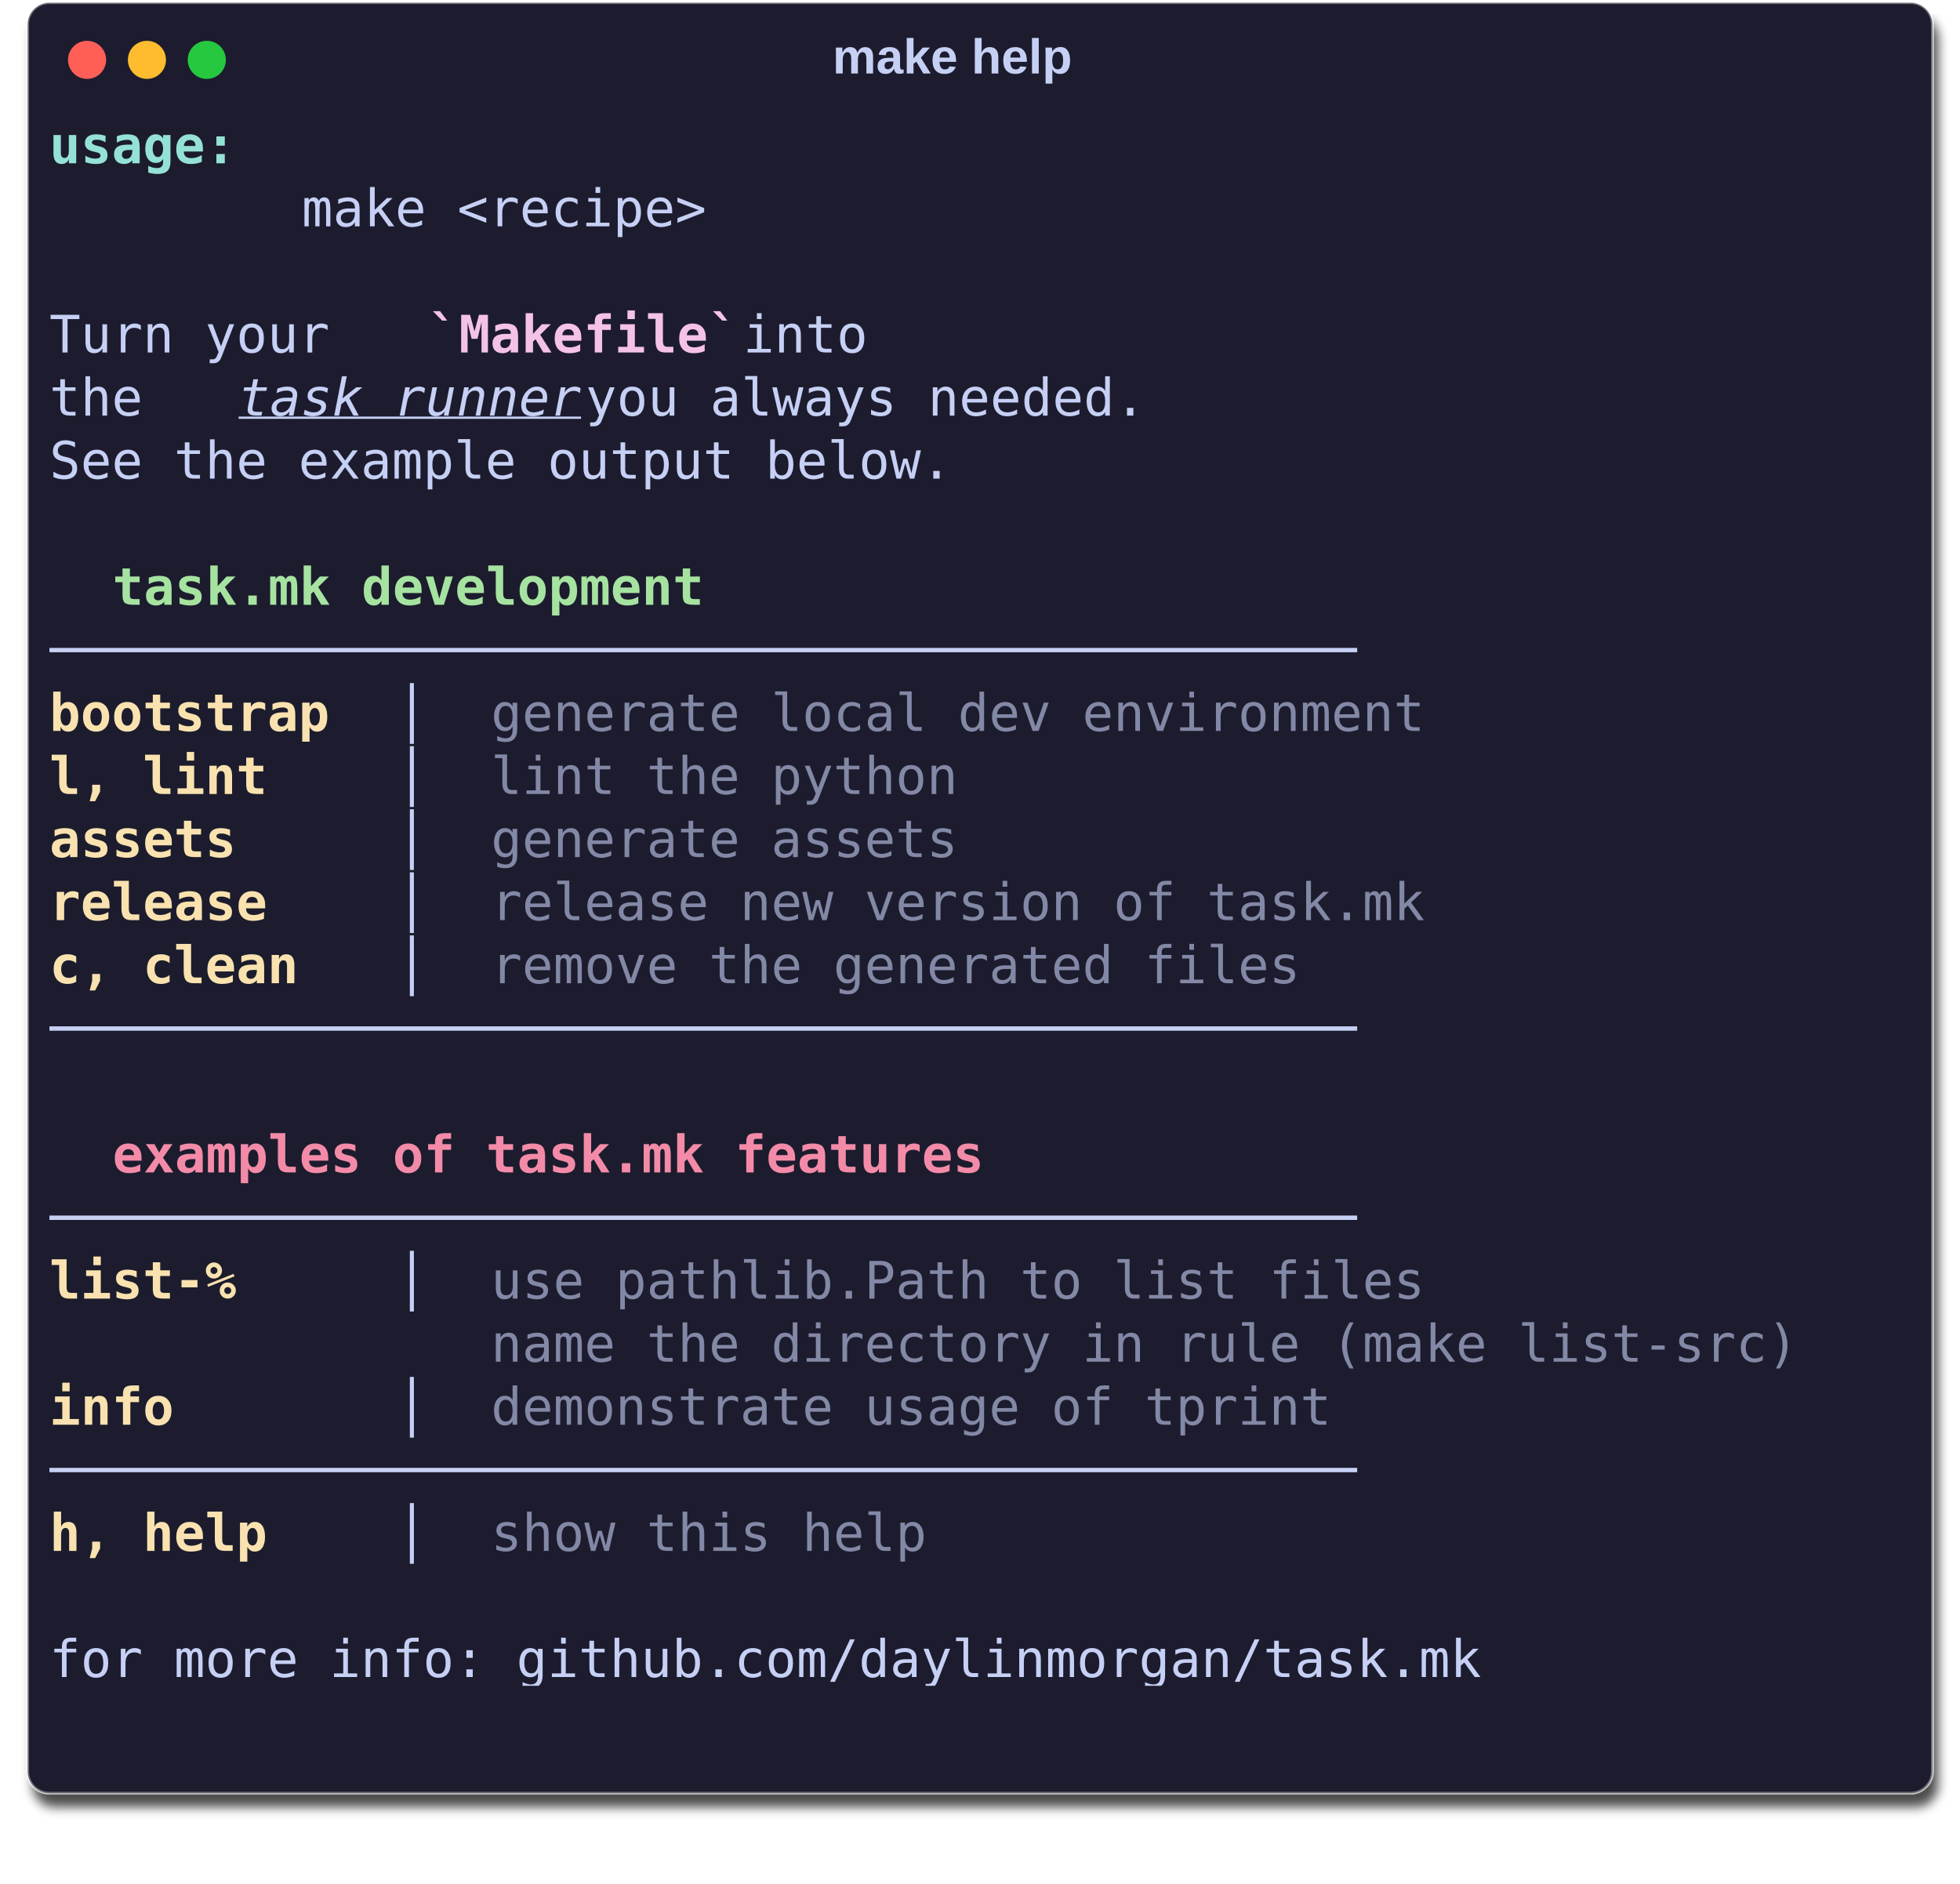
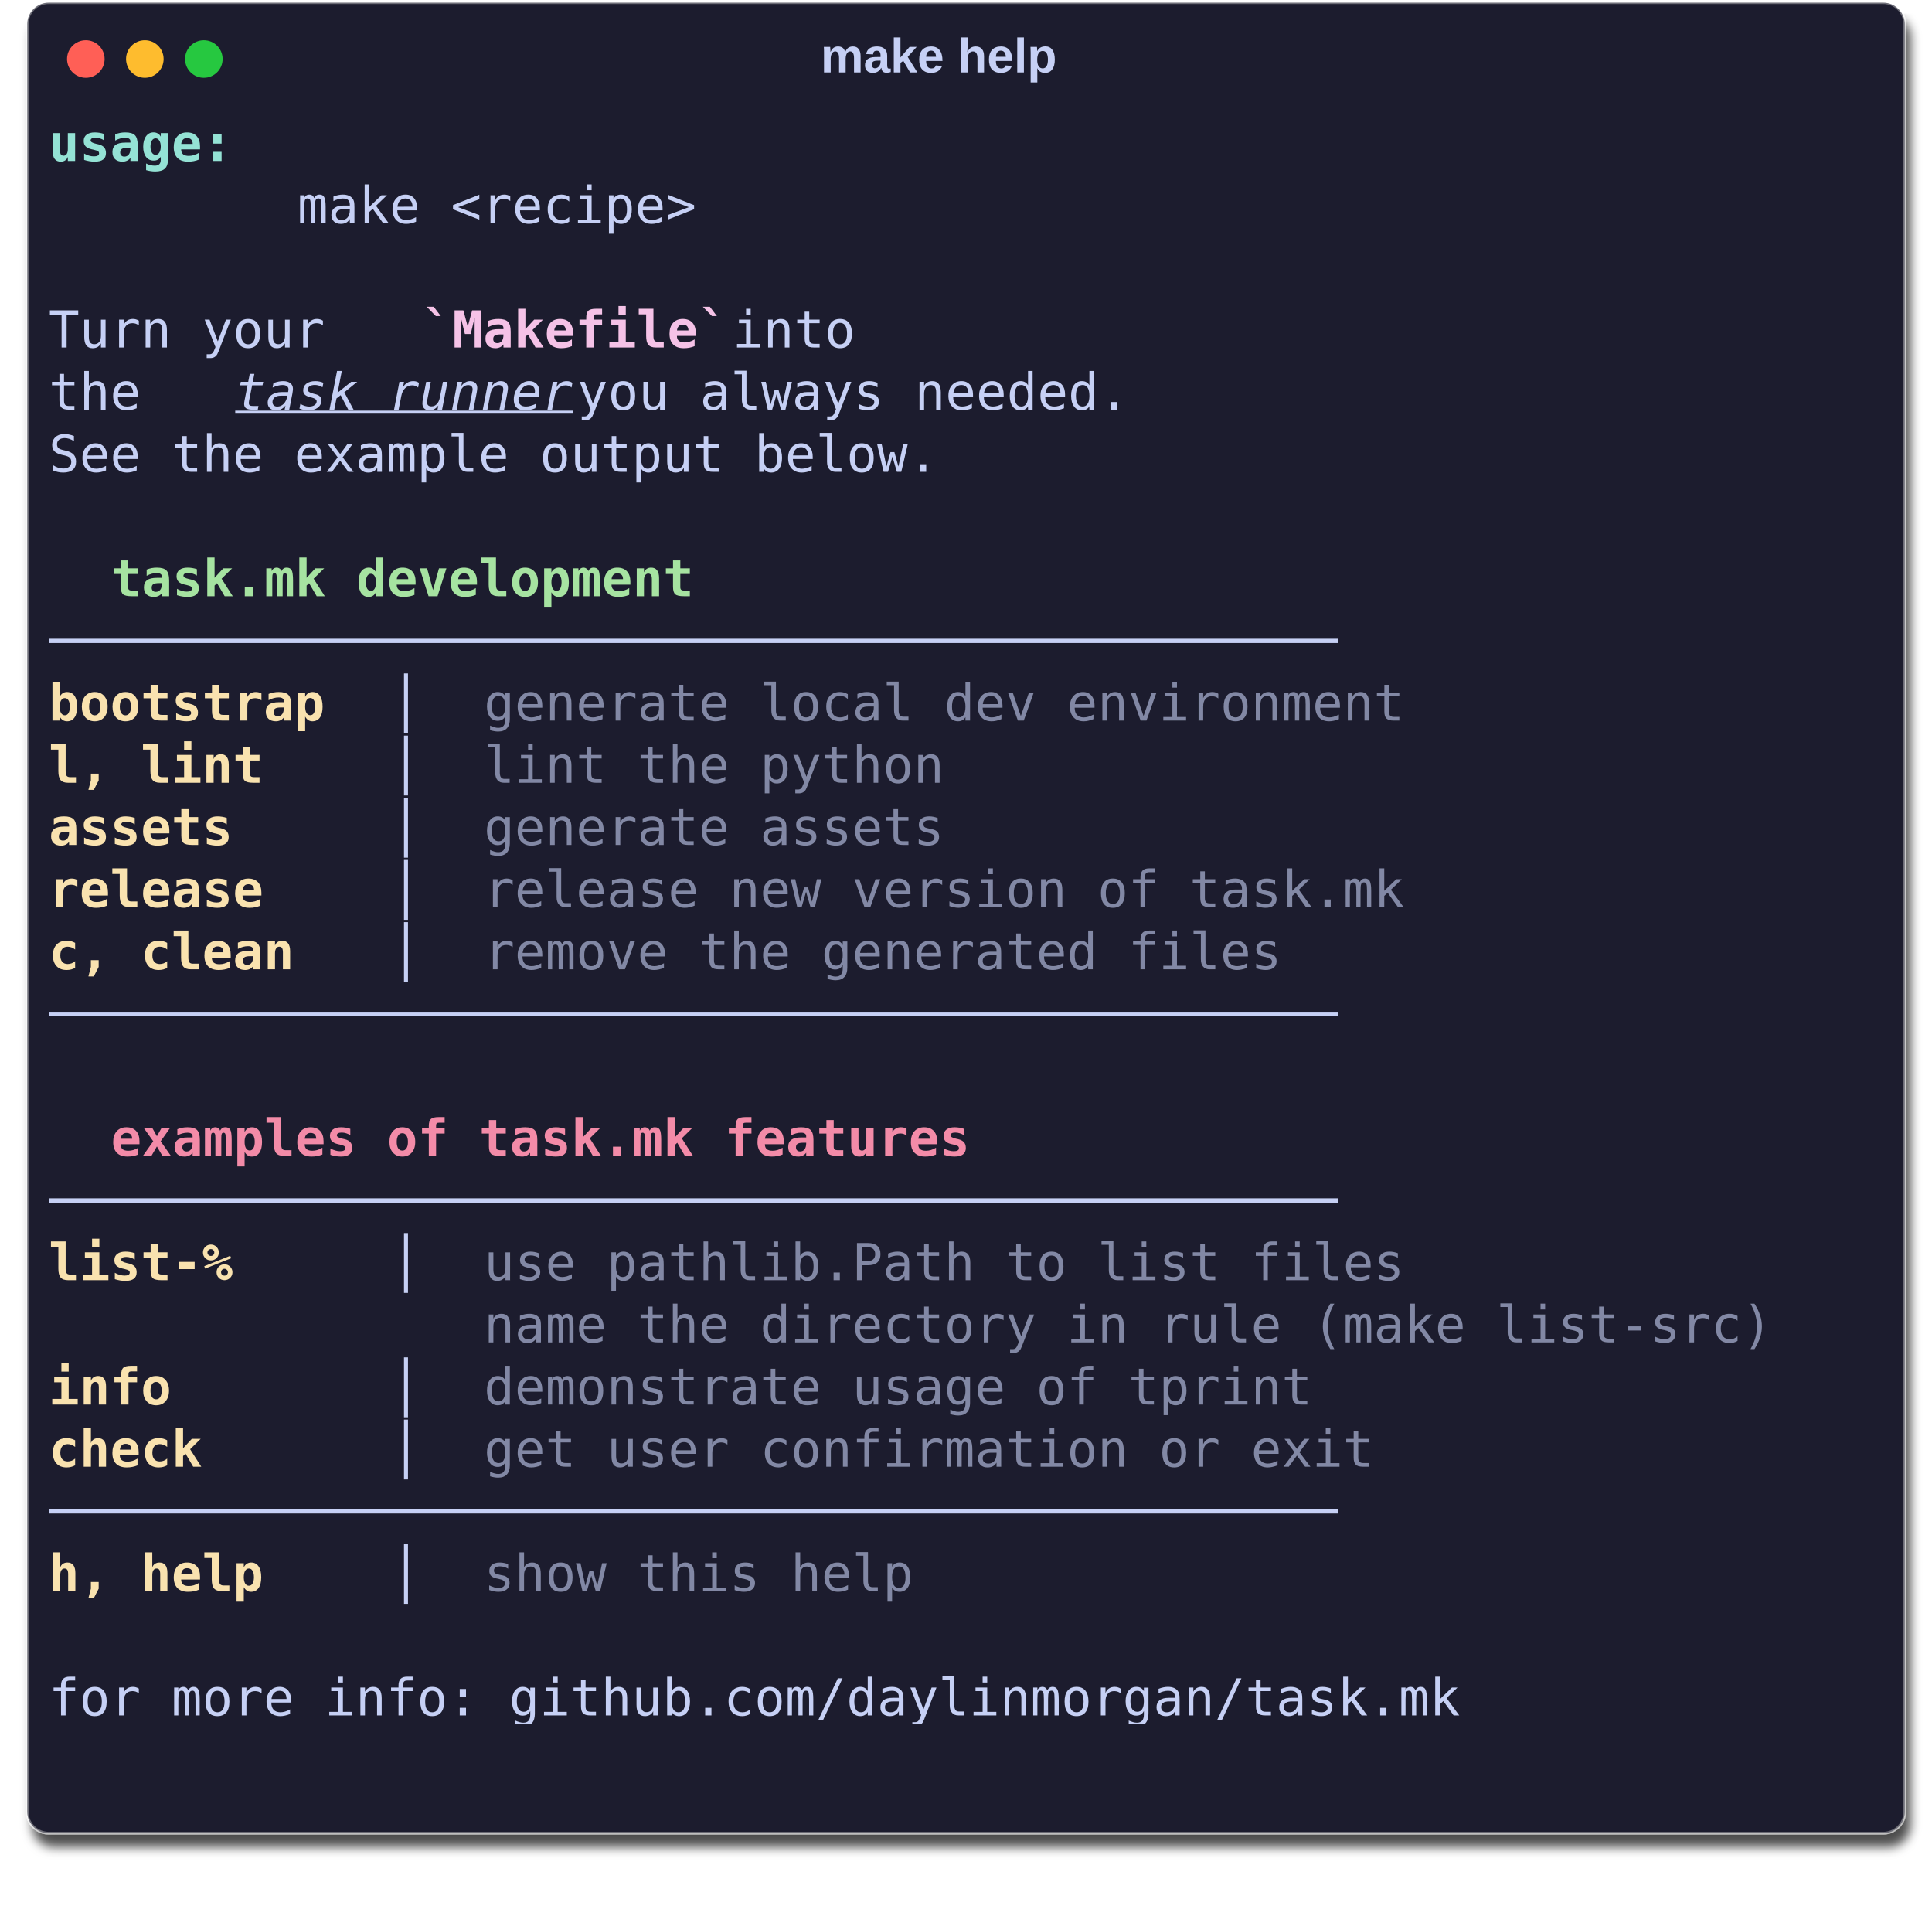
- <svg xmlns="http://www.w3.org/2000/svg" class="rich-terminal shadow" viewBox="0 0 720.333 692.333">
+ <svg xmlns="http://www.w3.org/2000/svg" class="rich-terminal shadow" viewBox="0 0 720.333 716.733">
  <style>
    @font-face {
        font-family: "Fira Code";
        src: local("FiraCode-Regular"),
            url("https://cdn.jsdelivr.net/gh/ryanoasis/nerd-fonts@2.1.0/patched-fonts/FiraCode/Regular/complete/Fira%20Code%20Regular%20Nerd%20Font%20Complete.ttf") format("truetype");
        font-style: normal;
        font-weight: 400;
    }
    @font-face {
        font-family: "Fira Code";
        src: local("FiraCode-Bold"),
            url("https://cdn.jsdelivr.net/gh/ryanoasis/nerd-fonts@2.1.0/patched-fonts/FiraCode/Bold/complete/Fira%20Code%20Bold%20Nerd%20Font%20Complete.ttf") format("truetype");
        font-style: bold;
        font-weight: 700;
    }

-     .terminal-1030366103-matrix {
+     .terminal-1053897658-matrix {
        font-family: Fira Code, monospace;
        font-size: 20px;
        line-height: 24.4px;
        font-variant-east-asian: full-width;
    }

-     .terminal-1030366103-title {
+     .terminal-1053897658-title {
        font-size: 18px;
        font-weight: bold;
        font-family: arial;
    }

    .shadow {
        -webkit-filter: drop-shadow( 2px 5px 2px rgba(0, 0, 0, .7));
        filter: drop-shadow( 2px 5px 2px rgba(0, 0, 0, .7));
    }
-     .terminal-1030366103-r1 { fill: #94e2d5;font-weight: bold }
- .terminal-1030366103-r2 { fill: #c6d0f5 }
- .terminal-1030366103-r3 { fill: #f5c2e7;font-weight: bold }
- .terminal-1030366103-r4 { fill: #c6d0f5;font-style: italic;;text-decoration: underline; }
- .terminal-1030366103-r5 { fill: #a6e3a1;font-weight: bold }
- .terminal-1030366103-r6 { fill: #f9e2af;font-weight: bold }
- .terminal-1030366103-r7 { fill: #8288a5 }
- .terminal-1030366103-r8 { fill: #f38ba8;font-weight: bold }
+     .terminal-1053897658-r1 { fill: #94e2d5;font-weight: bold }
+ .terminal-1053897658-r2 { fill: #c6d0f5 }
+ .terminal-1053897658-r3 { fill: #f5c2e7;font-weight: bold }
+ .terminal-1053897658-r4 { fill: #c6d0f5;font-style: italic;;text-decoration: underline; }
+ .terminal-1053897658-r5 { fill: #a6e3a1;font-weight: bold }
+ .terminal-1053897658-r6 { fill: #f9e2af;font-weight: bold }
+ .terminal-1053897658-r7 { fill: #8288a5 }
+ .terminal-1053897658-r8 { fill: #f38ba8;font-weight: bold }
    </style>
  <defs>
-     <clipPath id="terminal-1030366103-clip-terminal">
-       <rect x="0" y="0" width="682.2" height="609.0" />
-     </clipPath>
-     <clipPath id="terminal-1030366103-line-0">
+     <clipPath id="terminal-1053897658-clip-terminal">
+       <rect x="0" y="0" width="682.2" height="633.4" />
+     </clipPath>
+     <clipPath id="terminal-1053897658-line-0">
      <rect x="0" y="1.5" width="683.2" height="24.65" />
    </clipPath>
-     <clipPath id="terminal-1030366103-line-1">
+     <clipPath id="terminal-1053897658-line-1">
      <rect x="0" y="25.9" width="683.2" height="24.65" />
    </clipPath>
-     <clipPath id="terminal-1030366103-line-2">
+     <clipPath id="terminal-1053897658-line-2">
      <rect x="0" y="50.3" width="683.2" height="24.65" />
    </clipPath>
-     <clipPath id="terminal-1030366103-line-3">
+     <clipPath id="terminal-1053897658-line-3">
      <rect x="0" y="74.7" width="683.2" height="24.65" />
    </clipPath>
-     <clipPath id="terminal-1030366103-line-4">
+     <clipPath id="terminal-1053897658-line-4">
      <rect x="0" y="99.1" width="683.2" height="24.65" />
    </clipPath>
-     <clipPath id="terminal-1030366103-line-5">
+     <clipPath id="terminal-1053897658-line-5">
      <rect x="0" y="123.5" width="683.2" height="24.65" />
    </clipPath>
-     <clipPath id="terminal-1030366103-line-6">
+     <clipPath id="terminal-1053897658-line-6">
      <rect x="0" y="147.9" width="683.2" height="24.65" />
    </clipPath>
-     <clipPath id="terminal-1030366103-line-7">
+     <clipPath id="terminal-1053897658-line-7">
      <rect x="0" y="172.3" width="683.2" height="24.65" />
    </clipPath>
-     <clipPath id="terminal-1030366103-line-8">
+     <clipPath id="terminal-1053897658-line-8">
      <rect x="0" y="196.7" width="683.2" height="24.65" />
    </clipPath>
-     <clipPath id="terminal-1030366103-line-9">
+     <clipPath id="terminal-1053897658-line-9">
      <rect x="0" y="221.1" width="683.2" height="24.65" />
    </clipPath>
-     <clipPath id="terminal-1030366103-line-10">
+     <clipPath id="terminal-1053897658-line-10">
      <rect x="0" y="245.5" width="683.2" height="24.65" />
    </clipPath>
-     <clipPath id="terminal-1030366103-line-11">
+     <clipPath id="terminal-1053897658-line-11">
      <rect x="0" y="269.9" width="683.2" height="24.65" />
    </clipPath>
-     <clipPath id="terminal-1030366103-line-12">
+     <clipPath id="terminal-1053897658-line-12">
      <rect x="0" y="294.3" width="683.2" height="24.65" />
    </clipPath>
-     <clipPath id="terminal-1030366103-line-13">
+     <clipPath id="terminal-1053897658-line-13">
      <rect x="0" y="318.7" width="683.2" height="24.65" />
    </clipPath>
-     <clipPath id="terminal-1030366103-line-14">
+     <clipPath id="terminal-1053897658-line-14">
      <rect x="0" y="343.1" width="683.2" height="24.65" />
    </clipPath>
-     <clipPath id="terminal-1030366103-line-15">
+     <clipPath id="terminal-1053897658-line-15">
      <rect x="0" y="367.5" width="683.2" height="24.65" />
    </clipPath>
-     <clipPath id="terminal-1030366103-line-16">
+     <clipPath id="terminal-1053897658-line-16">
      <rect x="0" y="391.9" width="683.2" height="24.65" />
    </clipPath>
-     <clipPath id="terminal-1030366103-line-17">
+     <clipPath id="terminal-1053897658-line-17">
      <rect x="0" y="416.3" width="683.2" height="24.65" />
    </clipPath>
-     <clipPath id="terminal-1030366103-line-18">
+     <clipPath id="terminal-1053897658-line-18">
      <rect x="0" y="440.7" width="683.2" height="24.65" />
    </clipPath>
-     <clipPath id="terminal-1030366103-line-19">
+     <clipPath id="terminal-1053897658-line-19">
      <rect x="0" y="465.1" width="683.2" height="24.65" />
    </clipPath>
-     <clipPath id="terminal-1030366103-line-20">
+     <clipPath id="terminal-1053897658-line-20">
      <rect x="0" y="489.5" width="683.2" height="24.65" />
    </clipPath>
-     <clipPath id="terminal-1030366103-line-21">
+     <clipPath id="terminal-1053897658-line-21">
      <rect x="0" y="513.9" width="683.2" height="24.65" />
    </clipPath>
-     <clipPath id="terminal-1030366103-line-22">
+     <clipPath id="terminal-1053897658-line-22">
      <rect x="0" y="538.3" width="683.2" height="24.65" />
    </clipPath>
-     <clipPath id="terminal-1030366103-line-23">
+     <clipPath id="terminal-1053897658-line-23">
      <rect x="0" y="562.7" width="683.2" height="24.65" />
    </clipPath>
+     <clipPath id="terminal-1053897658-line-24">
+       <rect x="0" y="587.1" width="683.2" height="24.65" />
+     </clipPath>
  </defs>
-   <rect fill="#1e1e2e" stroke="rgba(255,255,255,0.35)" stroke-width="1" x="10.167" y="1" width="700" height="658" rx="8" />
-   <text class="terminal-1030366103-title" fill="#c6d0f5" text-anchor="middle" x="350" y="27">make help</text>
+   <rect fill="#1e1e2e" stroke="rgba(255,255,255,0.35)" stroke-width="1" x="10.167" y="1" width="700" height="682.4" rx="8" />
+   <text class="terminal-1053897658-title" fill="#c6d0f5" text-anchor="middle" x="350" y="27">make help</text>
  <g transform="translate(32,22)">
    <circle cx="0" cy="0" r="7" fill="#ff5f57" />
    <circle cx="22" cy="0" r="7" fill="#febc2e" />
    <circle cx="44" cy="0" r="7" fill="#28c840" />
  </g>
-   <g transform="translate(18.16667, 41) scale(.95)" clip-path="url(#terminal-1030366103-clip-terminal)">
-     <g class="terminal-1030366103-matrix">
-       <text class="terminal-1030366103-r1" x="0" y="20" textLength="73.2" clip-path="url(#terminal-1030366103-line-0)">usage:</text>
-       <text class="terminal-1030366103-r2" x="683.2" y="20" textLength="12.2" clip-path="url(#terminal-1030366103-line-0)">
- </text>
-       <text class="terminal-1030366103-r2" x="97.6" y="44.4" textLength="158.6" clip-path="url(#terminal-1030366103-line-1)">make &lt;recipe&gt;</text>
-       <text class="terminal-1030366103-r2" x="683.2" y="44.4" textLength="12.2" clip-path="url(#terminal-1030366103-line-1)">
- </text>
-       <text class="terminal-1030366103-r2" x="683.2" y="68.8" textLength="12.2" clip-path="url(#terminal-1030366103-line-2)">
- </text>
-       <text class="terminal-1030366103-r2" x="0" y="93.2" textLength="146.4" clip-path="url(#terminal-1030366103-line-3)">  Turn your </text>
-       <text class="terminal-1030366103-r3" x="146.4" y="93.2" textLength="122" clip-path="url(#terminal-1030366103-line-3)">`Makefile`</text>
-       <text class="terminal-1030366103-r2" x="268.4" y="93.2" textLength="61" clip-path="url(#terminal-1030366103-line-3)"> into</text>
-       <text class="terminal-1030366103-r2" x="683.2" y="93.2" textLength="12.2" clip-path="url(#terminal-1030366103-line-3)">
- </text>
-       <text class="terminal-1030366103-r2" x="0" y="117.6" textLength="73.2" clip-path="url(#terminal-1030366103-line-4)">  the </text>
-       <text class="terminal-1030366103-r4" x="73.2" y="117.6" textLength="134.2" clip-path="url(#terminal-1030366103-line-4)">task runner</text>
-       <text class="terminal-1030366103-r2" x="207.4" y="117.6" textLength="231.8" clip-path="url(#terminal-1030366103-line-4)"> you always needed.</text>
-       <text class="terminal-1030366103-r2" x="683.2" y="117.6" textLength="12.2" clip-path="url(#terminal-1030366103-line-4)">
- </text>
-       <text class="terminal-1030366103-r2" x="0" y="142" textLength="378.2" clip-path="url(#terminal-1030366103-line-5)">  See the example output below.</text>
-       <text class="terminal-1030366103-r2" x="683.2" y="142" textLength="12.2" clip-path="url(#terminal-1030366103-line-5)">
- </text>
-       <text class="terminal-1030366103-r2" x="683.2" y="166.4" textLength="12.2" clip-path="url(#terminal-1030366103-line-6)">
- </text>
-       <text class="terminal-1030366103-r5" x="24.4" y="190.8" textLength="475.8" clip-path="url(#terminal-1030366103-line-7)">          task.mk development          </text>
-       <text class="terminal-1030366103-r2" x="683.2" y="190.8" textLength="12.2" clip-path="url(#terminal-1030366103-line-7)">
- </text>
-       <text class="terminal-1030366103-r2" x="0" y="215.2" textLength="536.8" clip-path="url(#terminal-1030366103-line-8)">  ──────────────────────────────────────────</text>
-       <text class="terminal-1030366103-r2" x="683.2" y="215.2" textLength="12.2" clip-path="url(#terminal-1030366103-line-8)">
- </text>
-       <text class="terminal-1030366103-r6" x="0" y="239.6" textLength="134.2" clip-path="url(#terminal-1030366103-line-9)">  bootstrap</text>
-       <text class="terminal-1030366103-r2" x="134.2" y="239.6" textLength="36.6" clip-path="url(#terminal-1030366103-line-9)"> │ </text>
-       <text class="terminal-1030366103-r7" x="170.8" y="239.6" textLength="366" clip-path="url(#terminal-1030366103-line-9)">generate local dev environment</text>
-       <text class="terminal-1030366103-r2" x="683.2" y="239.6" textLength="12.2" clip-path="url(#terminal-1030366103-line-9)">
- </text>
-       <text class="terminal-1030366103-r6" x="0" y="264" textLength="134.2" clip-path="url(#terminal-1030366103-line-10)">    l, lint</text>
-       <text class="terminal-1030366103-r2" x="134.2" y="264" textLength="36.6" clip-path="url(#terminal-1030366103-line-10)"> │ </text>
-       <text class="terminal-1030366103-r7" x="170.8" y="264" textLength="183" clip-path="url(#terminal-1030366103-line-10)">lint the python</text>
-       <text class="terminal-1030366103-r2" x="683.2" y="264" textLength="12.2" clip-path="url(#terminal-1030366103-line-10)">
- </text>
-       <text class="terminal-1030366103-r6" x="0" y="288.4" textLength="134.2" clip-path="url(#terminal-1030366103-line-11)">     assets</text>
-       <text class="terminal-1030366103-r2" x="134.2" y="288.4" textLength="36.6" clip-path="url(#terminal-1030366103-line-11)"> │ </text>
-       <text class="terminal-1030366103-r7" x="170.8" y="288.4" textLength="183" clip-path="url(#terminal-1030366103-line-11)">generate assets</text>
-       <text class="terminal-1030366103-r2" x="683.2" y="288.4" textLength="12.2" clip-path="url(#terminal-1030366103-line-11)">
- </text>
-       <text class="terminal-1030366103-r6" x="0" y="312.8" textLength="134.2" clip-path="url(#terminal-1030366103-line-12)">    release</text>
-       <text class="terminal-1030366103-r2" x="134.2" y="312.8" textLength="36.6" clip-path="url(#terminal-1030366103-line-12)"> │ </text>
-       <text class="terminal-1030366103-r7" x="170.8" y="312.8" textLength="366" clip-path="url(#terminal-1030366103-line-12)">release new version of task.mk</text>
-       <text class="terminal-1030366103-r2" x="683.2" y="312.8" textLength="12.2" clip-path="url(#terminal-1030366103-line-12)">
- </text>
-       <text class="terminal-1030366103-r6" x="0" y="337.2" textLength="134.2" clip-path="url(#terminal-1030366103-line-13)">   c, clean</text>
-       <text class="terminal-1030366103-r2" x="134.2" y="337.2" textLength="36.6" clip-path="url(#terminal-1030366103-line-13)"> │ </text>
-       <text class="terminal-1030366103-r7" x="170.8" y="337.2" textLength="317.2" clip-path="url(#terminal-1030366103-line-13)">remove the generated files</text>
-       <text class="terminal-1030366103-r2" x="683.2" y="337.2" textLength="12.2" clip-path="url(#terminal-1030366103-line-13)">
- </text>
-       <text class="terminal-1030366103-r2" x="0" y="361.6" textLength="536.8" clip-path="url(#terminal-1030366103-line-14)">  ──────────────────────────────────────────</text>
-       <text class="terminal-1030366103-r2" x="683.2" y="361.6" textLength="12.2" clip-path="url(#terminal-1030366103-line-14)">
- </text>
-       <text class="terminal-1030366103-r2" x="683.2" y="386" textLength="12.2" clip-path="url(#terminal-1030366103-line-15)">
- </text>
-       <text class="terminal-1030366103-r8" x="24.4" y="410.4" textLength="475.8" clip-path="url(#terminal-1030366103-line-16)">      examples of task.mk features     </text>
-       <text class="terminal-1030366103-r2" x="683.2" y="410.4" textLength="12.2" clip-path="url(#terminal-1030366103-line-16)">
- </text>
-       <text class="terminal-1030366103-r2" x="0" y="434.8" textLength="536.8" clip-path="url(#terminal-1030366103-line-17)">  ──────────────────────────────────────────</text>
-       <text class="terminal-1030366103-r2" x="683.2" y="434.8" textLength="12.2" clip-path="url(#terminal-1030366103-line-17)">
- </text>
-       <text class="terminal-1030366103-r6" x="0" y="459.2" textLength="134.2" clip-path="url(#terminal-1030366103-line-18)">     list-%</text>
-       <text class="terminal-1030366103-r2" x="134.2" y="459.2" textLength="36.6" clip-path="url(#terminal-1030366103-line-18)"> │ </text>
-       <text class="terminal-1030366103-r7" x="170.8" y="459.2" textLength="366" clip-path="url(#terminal-1030366103-line-18)">use pathlib.Path to list files</text>
-       <text class="terminal-1030366103-r2" x="683.2" y="459.2" textLength="12.2" clip-path="url(#terminal-1030366103-line-18)">
- </text>
-       <text class="terminal-1030366103-r7" x="170.8" y="483.6" textLength="512.4" clip-path="url(#terminal-1030366103-line-19)">name the directory in rule (make list-src)</text>
-       <text class="terminal-1030366103-r2" x="683.2" y="483.6" textLength="12.2" clip-path="url(#terminal-1030366103-line-19)">
- </text>
-       <text class="terminal-1030366103-r6" x="0" y="508" textLength="134.2" clip-path="url(#terminal-1030366103-line-20)">       info</text>
-       <text class="terminal-1030366103-r2" x="134.2" y="508" textLength="36.6" clip-path="url(#terminal-1030366103-line-20)"> │ </text>
-       <text class="terminal-1030366103-r7" x="170.8" y="508" textLength="329.4" clip-path="url(#terminal-1030366103-line-20)">demonstrate usage of tprint</text>
-       <text class="terminal-1030366103-r2" x="683.2" y="508" textLength="12.2" clip-path="url(#terminal-1030366103-line-20)">
- </text>
-       <text class="terminal-1030366103-r2" x="0" y="532.4" textLength="536.8" clip-path="url(#terminal-1030366103-line-21)">  ──────────────────────────────────────────</text>
-       <text class="terminal-1030366103-r2" x="683.2" y="532.4" textLength="12.2" clip-path="url(#terminal-1030366103-line-21)">
- </text>
-       <text class="terminal-1030366103-r6" x="0" y="556.8" textLength="134.2" clip-path="url(#terminal-1030366103-line-22)">    h, help</text>
-       <text class="terminal-1030366103-r2" x="134.2" y="556.8" textLength="36.6" clip-path="url(#terminal-1030366103-line-22)"> │ </text>
-       <text class="terminal-1030366103-r7" x="170.8" y="556.8" textLength="170.8" clip-path="url(#terminal-1030366103-line-22)">show this help</text>
-       <text class="terminal-1030366103-r2" x="683.2" y="556.8" textLength="12.2" clip-path="url(#terminal-1030366103-line-22)">
- </text>
-       <text class="terminal-1030366103-r2" x="683.2" y="581.2" textLength="12.2" clip-path="url(#terminal-1030366103-line-23)">
- </text>
-       <text class="terminal-1030366103-r2" x="0" y="605.6" textLength="561.2" clip-path="url(#terminal-1030366103-line-24)">for more info: github.com/daylinmorgan/task.mk</text>
-       <text class="terminal-1030366103-r2" x="683.2" y="605.6" textLength="12.2" clip-path="url(#terminal-1030366103-line-24)">
+   <g transform="translate(18.16667, 41) scale(.95)" clip-path="url(#terminal-1053897658-clip-terminal)">
+     <g class="terminal-1053897658-matrix">
+       <text class="terminal-1053897658-r1" x="0" y="20" textLength="73.2" clip-path="url(#terminal-1053897658-line-0)">usage:</text>
+       <text class="terminal-1053897658-r2" x="683.2" y="20" textLength="12.2" clip-path="url(#terminal-1053897658-line-0)">
+ </text>
+       <text class="terminal-1053897658-r2" x="97.6" y="44.4" textLength="158.6" clip-path="url(#terminal-1053897658-line-1)">make &lt;recipe&gt;</text>
+       <text class="terminal-1053897658-r2" x="683.2" y="44.4" textLength="12.2" clip-path="url(#terminal-1053897658-line-1)">
+ </text>
+       <text class="terminal-1053897658-r2" x="683.2" y="68.8" textLength="12.2" clip-path="url(#terminal-1053897658-line-2)">
+ </text>
+       <text class="terminal-1053897658-r2" x="0" y="93.2" textLength="146.4" clip-path="url(#terminal-1053897658-line-3)">  Turn your </text>
+       <text class="terminal-1053897658-r3" x="146.4" y="93.2" textLength="122" clip-path="url(#terminal-1053897658-line-3)">`Makefile`</text>
+       <text class="terminal-1053897658-r2" x="268.4" y="93.2" textLength="61" clip-path="url(#terminal-1053897658-line-3)"> into</text>
+       <text class="terminal-1053897658-r2" x="683.2" y="93.2" textLength="12.2" clip-path="url(#terminal-1053897658-line-3)">
+ </text>
+       <text class="terminal-1053897658-r2" x="0" y="117.6" textLength="73.2" clip-path="url(#terminal-1053897658-line-4)">  the </text>
+       <text class="terminal-1053897658-r4" x="73.2" y="117.6" textLength="134.2" clip-path="url(#terminal-1053897658-line-4)">task runner</text>
+       <text class="terminal-1053897658-r2" x="207.4" y="117.6" textLength="231.8" clip-path="url(#terminal-1053897658-line-4)"> you always needed.</text>
+       <text class="terminal-1053897658-r2" x="683.2" y="117.6" textLength="12.2" clip-path="url(#terminal-1053897658-line-4)">
+ </text>
+       <text class="terminal-1053897658-r2" x="0" y="142" textLength="378.2" clip-path="url(#terminal-1053897658-line-5)">  See the example output below.</text>
+       <text class="terminal-1053897658-r2" x="683.2" y="142" textLength="12.2" clip-path="url(#terminal-1053897658-line-5)">
+ </text>
+       <text class="terminal-1053897658-r2" x="683.2" y="166.4" textLength="12.2" clip-path="url(#terminal-1053897658-line-6)">
+ </text>
+       <text class="terminal-1053897658-r5" x="24.4" y="190.8" textLength="475.8" clip-path="url(#terminal-1053897658-line-7)">          task.mk development          </text>
+       <text class="terminal-1053897658-r2" x="683.2" y="190.8" textLength="12.2" clip-path="url(#terminal-1053897658-line-7)">
+ </text>
+       <text class="terminal-1053897658-r2" x="0" y="215.2" textLength="536.8" clip-path="url(#terminal-1053897658-line-8)">  ──────────────────────────────────────────</text>
+       <text class="terminal-1053897658-r2" x="683.2" y="215.2" textLength="12.2" clip-path="url(#terminal-1053897658-line-8)">
+ </text>
+       <text class="terminal-1053897658-r6" x="0" y="239.6" textLength="134.2" clip-path="url(#terminal-1053897658-line-9)">  bootstrap</text>
+       <text class="terminal-1053897658-r2" x="134.2" y="239.6" textLength="36.6" clip-path="url(#terminal-1053897658-line-9)"> │ </text>
+       <text class="terminal-1053897658-r7" x="170.8" y="239.6" textLength="366" clip-path="url(#terminal-1053897658-line-9)">generate local dev environment</text>
+       <text class="terminal-1053897658-r2" x="683.2" y="239.6" textLength="12.2" clip-path="url(#terminal-1053897658-line-9)">
+ </text>
+       <text class="terminal-1053897658-r6" x="0" y="264" textLength="134.2" clip-path="url(#terminal-1053897658-line-10)">    l, lint</text>
+       <text class="terminal-1053897658-r2" x="134.2" y="264" textLength="36.6" clip-path="url(#terminal-1053897658-line-10)"> │ </text>
+       <text class="terminal-1053897658-r7" x="170.8" y="264" textLength="183" clip-path="url(#terminal-1053897658-line-10)">lint the python</text>
+       <text class="terminal-1053897658-r2" x="683.2" y="264" textLength="12.2" clip-path="url(#terminal-1053897658-line-10)">
+ </text>
+       <text class="terminal-1053897658-r6" x="0" y="288.4" textLength="134.2" clip-path="url(#terminal-1053897658-line-11)">     assets</text>
+       <text class="terminal-1053897658-r2" x="134.2" y="288.4" textLength="36.6" clip-path="url(#terminal-1053897658-line-11)"> │ </text>
+       <text class="terminal-1053897658-r7" x="170.8" y="288.4" textLength="183" clip-path="url(#terminal-1053897658-line-11)">generate assets</text>
+       <text class="terminal-1053897658-r2" x="683.2" y="288.4" textLength="12.2" clip-path="url(#terminal-1053897658-line-11)">
+ </text>
+       <text class="terminal-1053897658-r6" x="0" y="312.8" textLength="134.2" clip-path="url(#terminal-1053897658-line-12)">    release</text>
+       <text class="terminal-1053897658-r2" x="134.2" y="312.8" textLength="36.6" clip-path="url(#terminal-1053897658-line-12)"> │ </text>
+       <text class="terminal-1053897658-r7" x="170.8" y="312.8" textLength="366" clip-path="url(#terminal-1053897658-line-12)">release new version of task.mk</text>
+       <text class="terminal-1053897658-r2" x="683.2" y="312.8" textLength="12.2" clip-path="url(#terminal-1053897658-line-12)">
+ </text>
+       <text class="terminal-1053897658-r6" x="0" y="337.2" textLength="134.2" clip-path="url(#terminal-1053897658-line-13)">   c, clean</text>
+       <text class="terminal-1053897658-r2" x="134.2" y="337.2" textLength="36.6" clip-path="url(#terminal-1053897658-line-13)"> │ </text>
+       <text class="terminal-1053897658-r7" x="170.8" y="337.2" textLength="317.2" clip-path="url(#terminal-1053897658-line-13)">remove the generated files</text>
+       <text class="terminal-1053897658-r2" x="683.2" y="337.2" textLength="12.2" clip-path="url(#terminal-1053897658-line-13)">
+ </text>
+       <text class="terminal-1053897658-r2" x="0" y="361.6" textLength="536.8" clip-path="url(#terminal-1053897658-line-14)">  ──────────────────────────────────────────</text>
+       <text class="terminal-1053897658-r2" x="683.2" y="361.6" textLength="12.2" clip-path="url(#terminal-1053897658-line-14)">
+ </text>
+       <text class="terminal-1053897658-r2" x="683.2" y="386" textLength="12.2" clip-path="url(#terminal-1053897658-line-15)">
+ </text>
+       <text class="terminal-1053897658-r8" x="24.4" y="410.4" textLength="475.8" clip-path="url(#terminal-1053897658-line-16)">      examples of task.mk features     </text>
+       <text class="terminal-1053897658-r2" x="683.2" y="410.4" textLength="12.2" clip-path="url(#terminal-1053897658-line-16)">
+ </text>
+       <text class="terminal-1053897658-r2" x="0" y="434.8" textLength="536.8" clip-path="url(#terminal-1053897658-line-17)">  ──────────────────────────────────────────</text>
+       <text class="terminal-1053897658-r2" x="683.2" y="434.8" textLength="12.2" clip-path="url(#terminal-1053897658-line-17)">
+ </text>
+       <text class="terminal-1053897658-r6" x="0" y="459.2" textLength="134.2" clip-path="url(#terminal-1053897658-line-18)">     list-%</text>
+       <text class="terminal-1053897658-r2" x="134.2" y="459.2" textLength="36.6" clip-path="url(#terminal-1053897658-line-18)"> │ </text>
+       <text class="terminal-1053897658-r7" x="170.8" y="459.2" textLength="366" clip-path="url(#terminal-1053897658-line-18)">use pathlib.Path to list files</text>
+       <text class="terminal-1053897658-r2" x="683.2" y="459.2" textLength="12.2" clip-path="url(#terminal-1053897658-line-18)">
+ </text>
+       <text class="terminal-1053897658-r7" x="170.8" y="483.6" textLength="512.4" clip-path="url(#terminal-1053897658-line-19)">name the directory in rule (make list-src)</text>
+       <text class="terminal-1053897658-r2" x="683.2" y="483.6" textLength="12.2" clip-path="url(#terminal-1053897658-line-19)">
+ </text>
+       <text class="terminal-1053897658-r6" x="0" y="508" textLength="134.2" clip-path="url(#terminal-1053897658-line-20)">       info</text>
+       <text class="terminal-1053897658-r2" x="134.2" y="508" textLength="36.6" clip-path="url(#terminal-1053897658-line-20)"> │ </text>
+       <text class="terminal-1053897658-r7" x="170.8" y="508" textLength="329.4" clip-path="url(#terminal-1053897658-line-20)">demonstrate usage of tprint</text>
+       <text class="terminal-1053897658-r2" x="683.2" y="508" textLength="12.2" clip-path="url(#terminal-1053897658-line-20)">
+ </text>
+       <text class="terminal-1053897658-r6" x="0" y="532.4" textLength="134.2" clip-path="url(#terminal-1053897658-line-21)">      check</text>
+       <text class="terminal-1053897658-r2" x="134.2" y="532.4" textLength="36.6" clip-path="url(#terminal-1053897658-line-21)"> │ </text>
+       <text class="terminal-1053897658-r7" x="170.8" y="532.4" textLength="353.8" clip-path="url(#terminal-1053897658-line-21)">get user confirmation or exit</text>
+       <text class="terminal-1053897658-r2" x="683.2" y="532.4" textLength="12.2" clip-path="url(#terminal-1053897658-line-21)">
+ </text>
+       <text class="terminal-1053897658-r2" x="0" y="556.8" textLength="536.8" clip-path="url(#terminal-1053897658-line-22)">  ──────────────────────────────────────────</text>
+       <text class="terminal-1053897658-r2" x="683.2" y="556.8" textLength="12.2" clip-path="url(#terminal-1053897658-line-22)">
+ </text>
+       <text class="terminal-1053897658-r6" x="0" y="581.2" textLength="134.2" clip-path="url(#terminal-1053897658-line-23)">    h, help</text>
+       <text class="terminal-1053897658-r2" x="134.2" y="581.2" textLength="36.6" clip-path="url(#terminal-1053897658-line-23)"> │ </text>
+       <text class="terminal-1053897658-r7" x="170.8" y="581.2" textLength="170.8" clip-path="url(#terminal-1053897658-line-23)">show this help</text>
+       <text class="terminal-1053897658-r2" x="683.2" y="581.2" textLength="12.2" clip-path="url(#terminal-1053897658-line-23)">
+ </text>
+       <text class="terminal-1053897658-r2" x="683.2" y="605.6" textLength="12.2" clip-path="url(#terminal-1053897658-line-24)">
+ </text>
+       <text class="terminal-1053897658-r2" x="0" y="630" textLength="561.2" clip-path="url(#terminal-1053897658-line-25)">for more info: github.com/daylinmorgan/task.mk</text>
+       <text class="terminal-1053897658-r2" x="683.2" y="630" textLength="12.2" clip-path="url(#terminal-1053897658-line-25)">
</text>
    </g>
  </g>
</svg>
